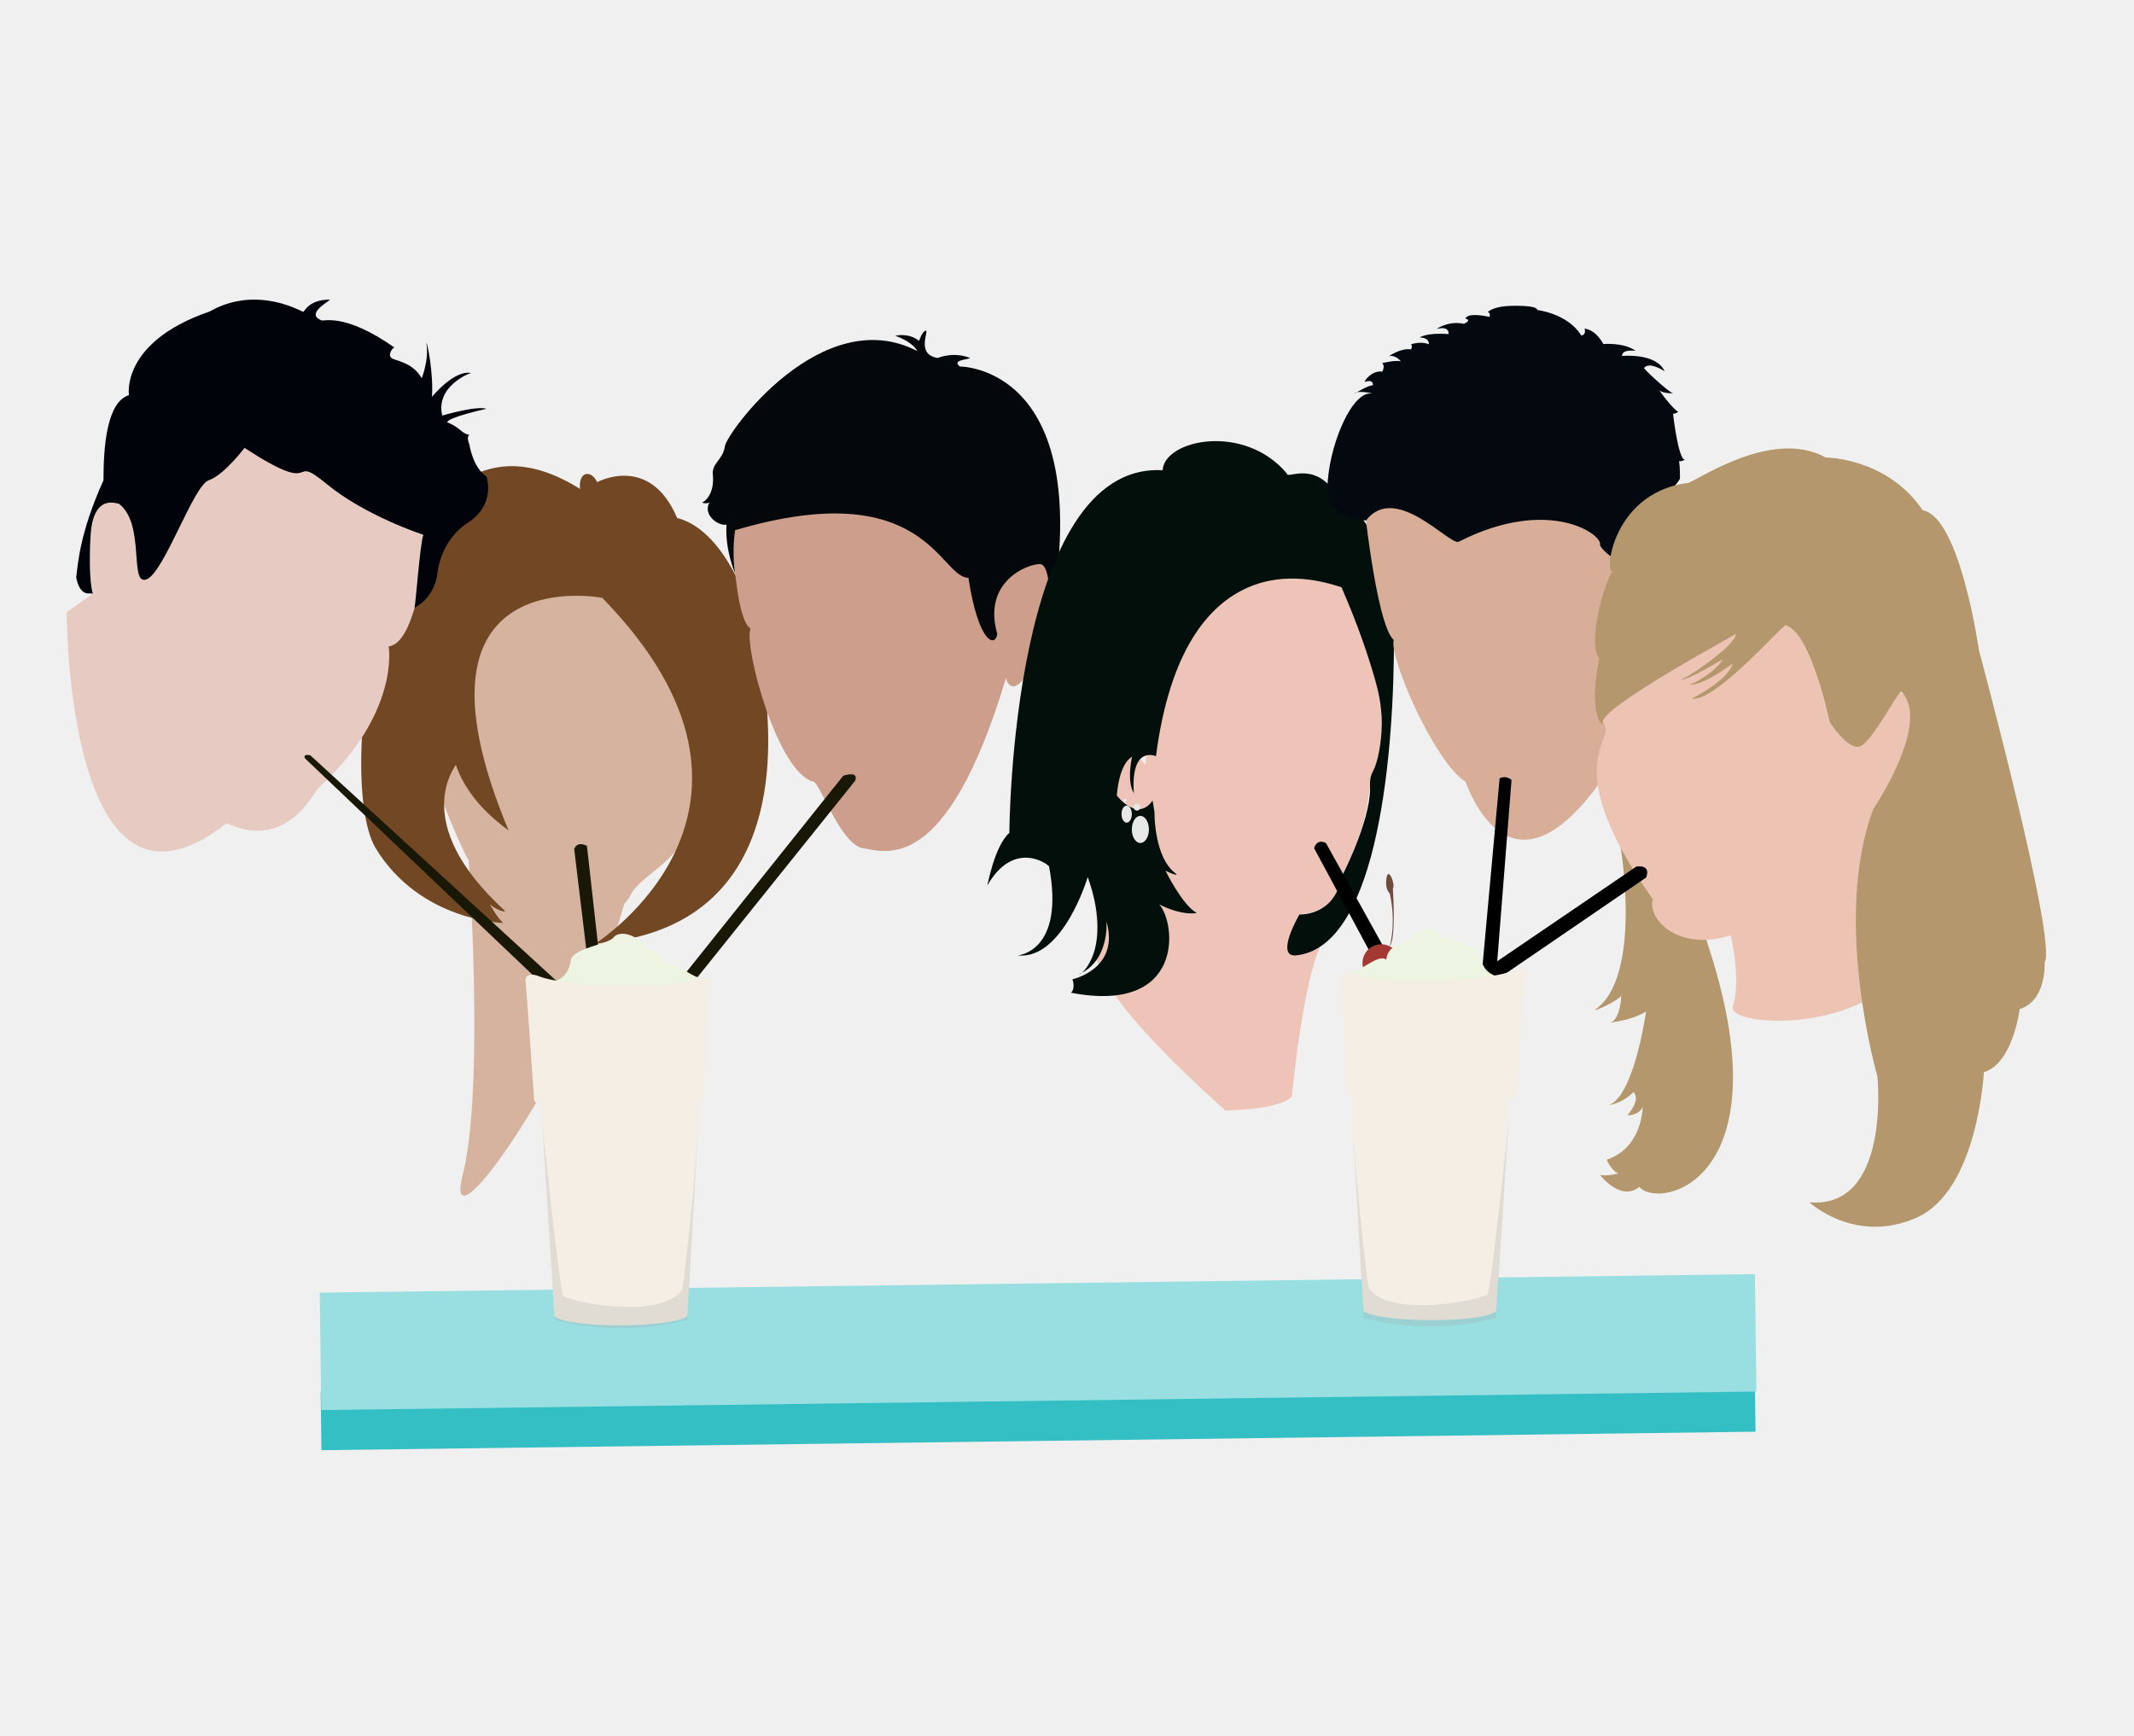
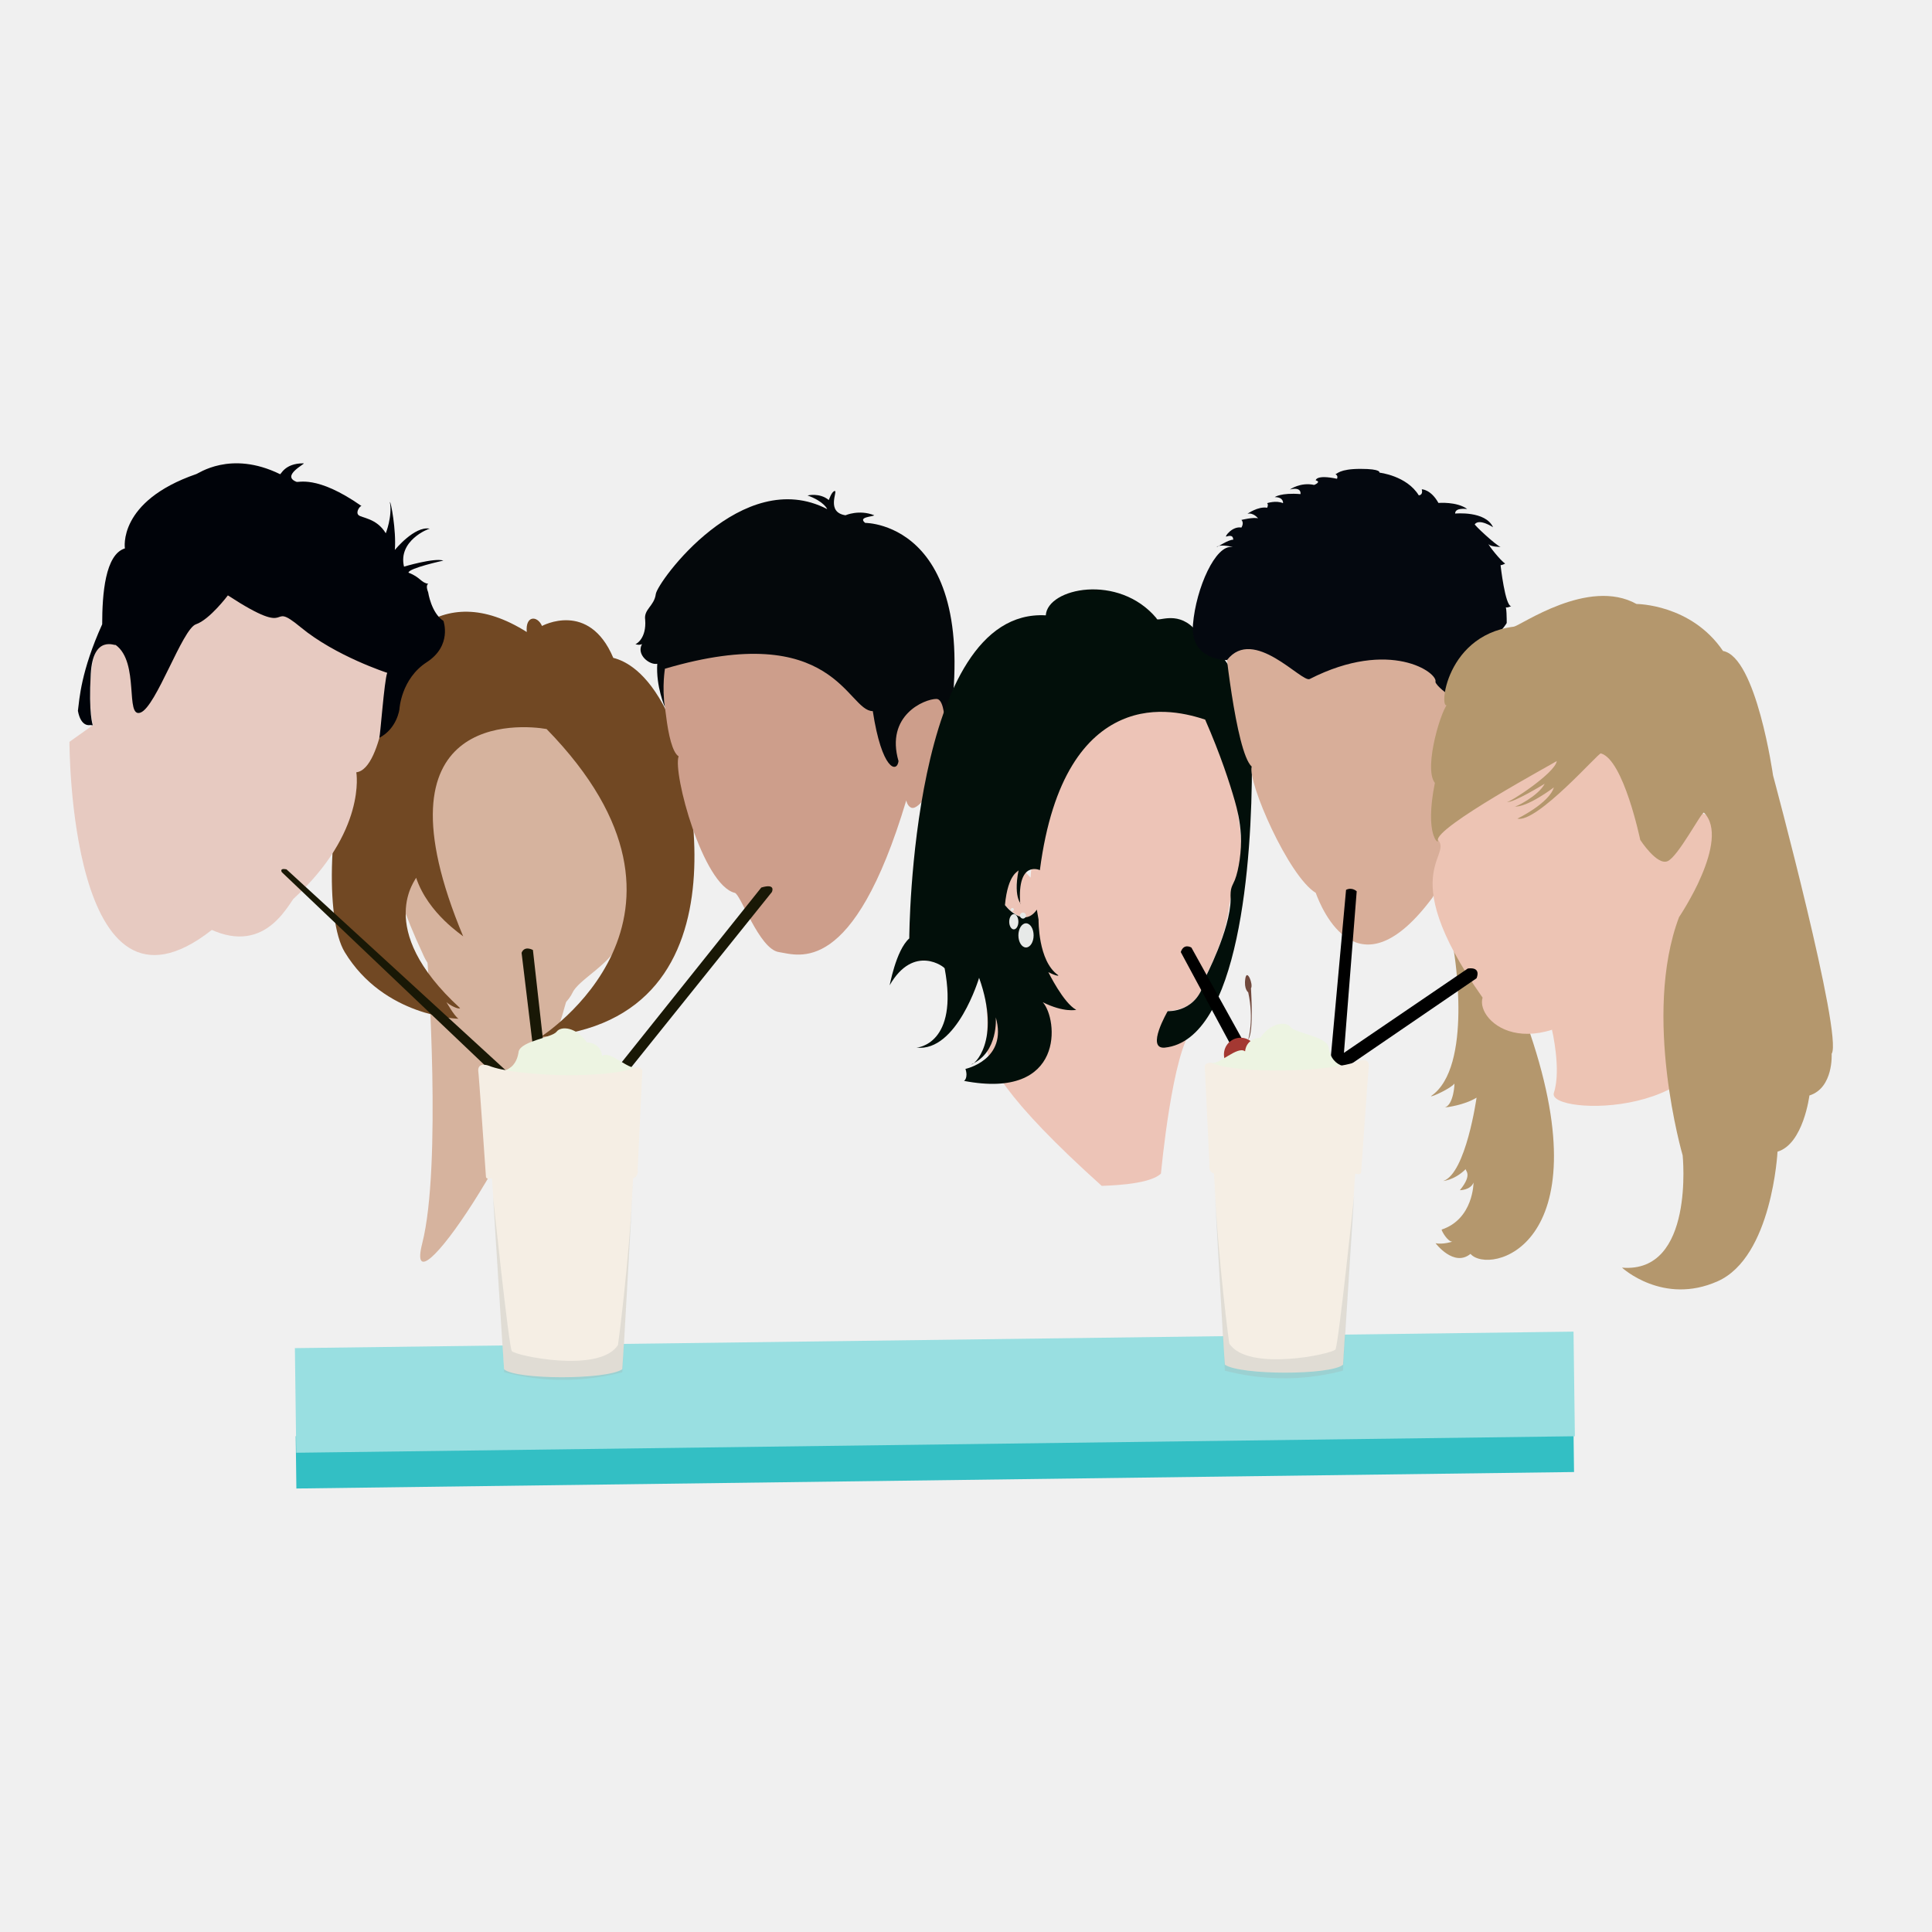
- <svg xmlns="http://www.w3.org/2000/svg" version="1.1" id="Layer_1" x="0px" y="0px" viewBox="0 0 1573.6 1280" style="enable-background:new 0 0 1573.6 1280;" xml:space="preserve">
+ <svg xmlns="http://www.w3.org/2000/svg" version="1.1" id="Layer_1" x="0px" y="0px" viewBox="0 0 1020 1020" style="enable-background:new 0 0 1020 1020;" xml:space="preserve">
  <style type="text/css">
	.st0{display:none;}
	.st1{display:inline;fill:#FFFFFF;}
	.st2{display:inline;fill:#CD9E8B;}
	.st3{display:inline;fill:#000309;}
	.st4{font-family:'BrandonGrotesque-Black';}
	.st5{font-size:36px;}
- 	.st6{letter-spacing:4;}
+ 	.st6{letter-spacing:3;}
	.st7{font-size:24px;}
- 	.st8{letter-spacing:3;}
- 	.st9{fill:#33BFC4;}
- 	.st10{fill:#99DFE1;}
- 	.st11{fill:#D6B39E;}
- 	.st12{fill:#714823;}
- 	.st13{fill:#E7CAC1;}
- 	.st14{fill:#000309;}
- 	.st15{fill:#CD9E8B;}
- 	.st16{fill:#04080B;}
- 	.st17{fill:#EDC4B7;}
- 	.st18{fill:#020F0A;}
- 	.st19{fill:#E7E9E8;}
- 	.st20{fill:#D8AE99;}
- 	.st21{fill:#04080F;}
- 	.st22{fill:#EDC4B4;}
- 	.st23{fill:#B4976D;}
- 	.st24{fill:#191806;}
- 	.st25{fill:#EDF4E2;}
- 	.st26{fill:#F5EEE4;}
- 	.st27{opacity:0.25;fill:#A1A8A5;enable-background:new    ;}
- 	.st28{fill:#A43832;}
- 	.st29{fill:#71493D;}
+ 	.st8{fill:#33BFC4;}
+ 	.st9{fill:#99DFE1;}
+ 	.st10{fill:#D6B39E;}
+ 	.st11{fill:#714823;}
+ 	.st12{fill:#E7CAC1;}
+ 	.st13{fill:#000309;}
+ 	.st14{fill:#CD9E8B;}
+ 	.st15{fill:#04080B;}
+ 	.st16{fill:#EDC4B7;}
+ 	.st17{fill:#020F0A;}
+ 	.st18{fill:#E7E9E8;}
+ 	.st19{fill:#D8AE99;}
+ 	.st20{fill:#04080F;}
+ 	.st21{fill:#EDC4B4;}
+ 	.st22{fill:#B4976D;}
+ 	.st23{fill:#191806;}
+ 	.st24{fill:#EDF4E2;}
+ 	.st25{fill:#F5EEE4;}
+ 	.st26{opacity:0.25;fill:#A1A8A5;enable-background:new    ;}
+ 	.st27{fill:#A43832;}
+ 	.st28{fill:#71493D;}
</style>
  <g id="Reference" class="st0">
</g>
  <g id="BG" class="st0">
-     <rect id="Blue" x="-173.2" class="st1" width="1920" height="1280" />
-     <path id="Ross_x27_s_Neck" class="st2" d="M708.9,615.2c0,0,4.4,17.2,63.4-4.8c3-4,0.3-53.8-16.3-76.9S663.4,548,708.9,615.2" />
+     <rect id="Blue" x="-450" y="-130" class="st1" width="1920" height="1280" />
+     <path id="Ross_x27_s_Neck" class="st2" d="M432.1,485.2c0,0,4.4,17.2,63.4-4.8c3-4,0.3-53.8-16.3-76.9S386.6,418,432.1,485.2" />
  </g>
  <g id="Text" class="st0">
-     <text transform="matrix(1 0 0 1 515.3741 1106.217)" class="st3 st4 st5 st6">I’LL BE THERE FOR YOU</text>
-     <text transform="matrix(1 0 0 1 685.9222 187.2168)" class="st3 st4 st5 st6">FRIENDS</text>
-     <text transform="matrix(1 0 0 1 706.7823 216.0168)" class="st3 st4 st7 st8">1994-2004</text>
+     <text transform="matrix(1 0 0 1 238.5741 976.2168)" class="st3 st4 st5 st6">I’LL BE THERE FOR YOU</text>
+     <text transform="matrix(1 0 0 1 409.1222 57.2168)" class="st3 st4 st5 st6">FRIENDS</text>
+     <text transform="matrix(1 0 0 1 429.9823 86.0168)" class="st3 st4 st7 st6">1994-2004</text>
  </g>
  <g id="Table">
-     <rect id="Bottom" x="236.7" y="1019.4" transform="matrix(0.9999 -1.290066e-02 1.290066e-02 0.9999 -13.3663 9.962)" class="st9" width="1057.6" height="43.3" />
-     <rect id="Top" x="236.3" y="946.5" transform="matrix(0.9999 -1.290066e-02 1.290066e-02 0.9999 -12.7052 9.9578)" class="st10" width="1058.4" height="86.6" />
+     <rect id="Bottom" x="156.27" y="753.9" transform="matrix(0.9999 -0.0129 0.0129 0.9999 -9.863 6.4314)" class="st8" width="674.61" height="27.62" />
+     <rect id="Top" x="156.02" y="707.4" transform="matrix(0.9999 -0.0129 0.0129 0.9999 -9.4413 6.4287)" class="st9" width="675.12" height="55.24" />
  </g>
  <g id="Rachel">
-     <path id="Face_00000165215981469652447690000001712876044890071938_" class="st11" d="M341.8,627.3c10,23.8,33.3,24.5,53.4,49.6   c10,12.6,57.8,7.5,70.3-17.6c5-11.3,32.6-23.8,40.2-43.9c7.5-20.1,20.6-37.6-7.9-148.7C469.3,355.5,219.4,366.8,341.8,627.3z" />
-     <path id="Neck_00000168808589113193851130000016148125485829520061_" class="st11" d="M345.6,634.5c0,0,11.9,168-4.4,232   c-16.3,64,88.6-86.6,119-199.6S345.6,634.5,345.6,634.5z" />
-     <path id="Hair_00000109026599716188606680000012346897763147777958_" class="st12" d="M439.1,695.8c0,0,156.9-99.2,5-254.9   c-21.3-3.8-146.8-14.4-69,171.7c0-0.7-28.9-18.5-39-48.7c1.3,0-36.4,41.4,36.4,108c-1.3,1.3-8.8-2.5-11.3-5c0,0,6.3,11.3,10,13.8   c0,0-61.5-1.3-94.2-55.2c-32.6-54,7.5-355.3,150.7-264.9c-1.3-13.8,8.8-13.8,12.6-5c0,0,38.9-21.3,59,26.4   c10,2.5,27.6,11.3,43.9,43.9C559.6,458.5,621.2,682,439.1,695.8z" />
+     <path id="Face_00000165215981469652447690000001712876044890071938_" class="st10" d="M223.31,503.79   c6.38,15.18,21.24,15.63,34.06,31.64c6.38,8.04,36.87,4.78,44.84-11.23c3.19-7.21,20.79-15.18,25.64-28   c4.78-12.82,13.14-23.98-5.04-94.85C304.64,330.42,145.24,337.63,223.31,503.79z" />
+     <path id="Neck_00000168808589113193851130000016148125485829520061_" class="st10" d="M225.74,508.39c0,0,7.59,107.16-2.81,147.99   c-10.4,40.82,56.52-55.24,75.91-127.32S225.74,508.39,225.74,508.39z" />
+     <path id="Hair_00000109026599716188606680000012346897763147777958_" class="st11" d="M285.38,547.49c0,0,100.08-63.28,3.19-162.6   c-13.59-2.42-93.64-9.19-44.01,109.52c0-0.45-18.43-11.8-24.88-31.06c0.83,0-23.22,26.41,23.22,68.89   c-0.83,0.83-5.61-1.59-7.21-3.19c0,0,4.02,7.21,6.38,8.8c0,0-39.23-0.83-60.09-35.21c-20.79-34.45,4.78-226.64,96.13-168.97   c-0.83-8.8,5.61-8.8,8.04-3.19c0,0,24.81-13.59,37.63,16.84c6.38,1.59,17.61,7.21,28,28C362.24,396.12,401.54,538.69,285.38,547.49   z" />
  </g>
  <g id="Chandler">
-     <path id="Neck" class="st13" d="M75.6,432.7l-26.4,18.8c0,0-0.4,248.6,117.8,155.7C166.3,607.3,75.6,432.7,75.6,432.7z" />
-     <path id="Face" class="st13" d="M87.6,458.5c0,0-21.3,6.3-21.3-46.5s16.3-41.2,21.3-40.7s17.9,22.7,19.6,43   c0.9,0.5,55.7-90.2,55.7-90.2s90.8-26.1,151.5,67.3c0.8,1-5.2,82.8-27.8,85.3c0,0,8.8,49-52.1,104.8c-8.8,12.6-32.6,55.2-89.1,12.6   C88.8,551.4,85.1,516.2,87.6,458.5z" />
-     <path id="Hair" class="st14" d="M66.2,437.6c0,0-7.5,2-10-11.8c1.3-10,2.5-32.6,20.1-71.6c0-25.1,2.5-57.8,18.8-62.8   c0,0-6.3-38.9,59-61.5c1.3,0,28.2-20.1,69.3,0c0.7,1.3,3.3-9.1,19.7-8.9c1.5,0.3-18.7,10.2-6.2,15.2c1.3,1.3,16.3-6.3,54,20.1   c-1.3,0-5,5-2.5,7.5s15.1,2.5,22.6,15.1c0,0,5.6-14,3.4-25.8c0.7-1.1,5.4,23.3,4.1,39.6c0,0,16.3-20.1,28.9-17.6   c-1.3,0-26.4,10-21.3,31.4c0,0,25.1-7.5,32.6-5c0,0-28.9,6.3-28.9,10c10,3.8,10.2,8.3,16.4,9.2c0,0-2.6,0.9-0.1,7.1   c0,0,2.5,17,12.6,23.6c0,0,7.5,20.4-13.8,34.2c-21.3,13.8-22.6,38.9-22.6,38.9s-1.9,16-16.7,23.7c0.7,0.3,4.1-47.6,6.6-53.8   c0,0-42.7-13.8-71.6-37.7c-28.9-23.9-2.5,11.3-60.3-26.4c0,0-15.1,20.1-26.4,23.9S121,422.5,108,427.3c-13.1,4.8-0.5-41.5-20.6-56   c0,1.1-18.7-9.1-20.6,24s1.7,42.5,1.7,42.5L66.2,437.6z" />
+     <path id="Neck" class="st12" d="M53.51,379.66l-16.84,11.99c0,0-0.26,158.58,75.14,99.32C111.37,491.04,53.51,379.66,53.51,379.66z   " />
+     <path id="Face" class="st12" d="M61.17,396.12c0,0-13.59,4.02-13.59-29.66s10.4-26.28,13.59-25.96s11.42,14.48,12.5,27.43   c0.57,0.32,35.53-57.54,35.53-57.54s57.92-16.65,96.64,42.93c0.51,0.64-3.32,52.82-17.73,54.41c0,0,5.61,31.26-33.23,66.85   c-5.61,8.04-20.79,35.21-56.83,8.04C61.93,455.38,59.57,432.93,61.17,396.12z" />
+     <path id="Hair" class="st13" d="M47.51,382.79c0,0-4.78,1.28-6.38-7.53c0.83-6.38,1.59-20.79,12.82-45.67   c0-16.01,1.59-36.87,11.99-40.06c0,0-4.02-24.81,37.63-39.23c0.83,0,17.99-12.82,44.2,0c0.45,0.83,2.1-5.8,12.57-5.68   c0.96,0.19-11.93,6.51-3.95,9.7c0.83,0.83,10.4-4.02,34.45,12.82c-0.83,0-3.19,3.19-1.59,4.78s9.63,1.59,14.42,9.63   c0,0,3.57-8.93,2.17-16.46c0.45-0.7,3.44,14.86,2.62,25.26c0,0,10.4-12.82,18.43-11.23c-0.83,0-16.84,6.38-13.59,20.03   c0,0,16.01-4.78,20.79-3.19c0,0-18.43,4.02-18.43,6.38c6.38,2.42,6.51,5.29,10.46,5.87c0,0-1.66,0.57-0.06,4.53   c0,0,1.59,10.84,8.04,15.05c0,0,4.78,13.01-8.8,21.82c-13.59,8.8-14.42,24.81-14.42,24.81s-1.21,10.21-10.65,15.12   c0.45,0.19,2.62-30.36,4.21-34.32c0,0-27.24-8.8-45.67-24.05s-1.59,7.21-38.46-16.84c0,0-9.63,12.82-16.84,15.25   c-7.21,2.42-20.99,43.57-29.28,46.63c-8.36,3.06-0.32-26.47-13.14-35.72c0,0.7-11.93-5.8-13.14,15.31s1.08,27.11,1.08,27.11   L47.51,382.79z" />
  </g>
  <g id="Ross">
-     <path id="Face_00000095327697513123123530000003548512139281792440_" class="st15" d="M542.1,390.7c-4,10.7-0.6,26.5,0.9,39.2   c1.9,15.7,5.3,30.5,10.4,33.6c-5,13.8,20.1,106.7,46.5,113c5,1.3,20.1,46.5,36.4,49c16.3,2.5,61.5,21.3,105.5-125.5   c0.8,3.4,2.4,5.4,4.4,6.1c9.6,3.2,40.8-50,27-87.7c-12.2-33.3-54.5-42.5-90.4-50.2C628,356.3,553.7,359.9,542.1,390.7z" />
-     <path id="Hair_00000014618633640300093200000016916946954615223437_" class="st16" d="M542,422.7c0,0-7.5-17-6.3-35.8   c-6.3,1.3-17.6-7.5-12.6-16.3c0,0-2.3,1.3-5.5,0c1,0,9.3-5,8.1-20.1c-1.3-8.8,7.5-11.3,8.8-21.3s71.6-106.7,141.9-70.3   c0,0-2.5-6.3-16.3-11.3c0,0,10-2.5,17.6,3.8c0,0,2.5-7.5,5-7.5s-7.5,17.6,8.8,20.1c0,0,11.3-5,23.8,0c-1.3,1.3-13.8,1.3-7.5,6.3   c0,0,103-0.8,65.9,191.1c0-0.5,3.1-45.4-6.9-45.4s-42.4,13.6-31.4,51.5c-1.3,10-13.8,7.5-21.3-41.4c-21.3,0-31.4-76.6-172-35.1   C542.1,390.7,539.5,405.8,542,422.7z" />
+     <path id="Face_00000095327697513123123530000003548512139281792440_" class="st14" d="M351.08,352.87c-2.55,6.83-0.38,16.9,0.57,25   c1.21,10.01,3.38,19.46,6.63,21.43c-3.19,8.8,12.82,68.06,29.66,72.08c3.19,0.83,12.82,29.66,23.22,31.26   c10.4,1.59,39.23,13.59,67.3-80.05c0.51,2.17,1.53,3.44,2.81,3.89c6.12,2.04,26.03-31.89,17.22-55.94   c-7.78-21.24-34.76-27.11-57.66-32.02C405.88,330.93,358.48,333.23,351.08,352.87z" />
+     <path id="Hair_00000014618633640300093200000016916946954615223437_" class="st15" d="M351.02,373.28c0,0-4.78-10.84-4.02-22.84   c-4.02,0.83-11.23-4.78-8.04-10.4c0,0-1.47,0.83-3.51,0c0.64,0,5.93-3.19,5.17-12.82c-0.83-5.61,4.78-7.21,5.61-13.59   c0.83-6.38,45.67-68.06,90.51-44.84c0,0-1.59-4.02-10.4-7.21c0,0,6.38-1.59,11.23,2.42c0,0,1.59-4.78,3.19-4.78   s-4.78,11.23,5.61,12.82c0,0,7.21-3.19,15.18,0c-0.83,0.83-8.8,0.83-4.78,4.02c0,0,65.7-0.51,42.04,121.9   c0-0.32,1.98-28.96-4.4-28.96s-27.05,8.68-20.03,32.85c-0.83,6.38-8.8,4.78-13.59-26.41c-13.59,0-20.03-48.86-109.72-22.39   C351.08,352.87,349.42,362.5,351.02,373.28z" />
  </g>
  <g id="Monica">
-     <path id="Face_00000156547587364423049480000003274057195606676384_" class="st17" d="M849.7,590.3c0,0,3.4,56.3,85.8,80.9   c0,0,47,16,53.4-24.3c0,0,16.8-31.5,19.8-56.6c1.6-13.3,4.1-15.7,6.2-22.4c4.4-14,4.5-28.5,3.7-39.1c-0.4-5.5-1.1-9.6-1.3-10.7   c-2.1-13.2-4.6-38-6.9-87.3c-9.6-4.3-42.7-18.6-81.7-6.5c-26.8,8.3-55.6,29.2-79,75.2l-5,64.4l-20.9-22.1l-15.5,26   C808.2,567.7,838.4,614.2,849.7,590.3z" />
-     <path id="Neck_00000037686508653912463090000006912507012383720895_" class="st17" d="M952.6,808.8c0,0,9.5-103.4,26.7-120.1   L958,674.4l-108.3-84l-64.2,48.8c1.5,21.8,3.4,26.4,4.8,26.5c3.3,0.2,5.4-24.4,9.8-24.4c4.3,0,7.3,23.3,7.5,25.1   c2.3,18.4,0.7,32.5,0.6,33.3c-1.7,15.3,15,47.1,95.4,119.3C903.7,818.8,942.6,818.8,952.6,808.8z" />
-     <path id="Hair_00000150061976486173323740000011258714735081523391_" class="st18" d="M851.3,598.7c0,0-0.6,34.2,16.2,45.9   c0.9,0.8-1.6,0.8-8.1-2.5c0,0,12.5,25.6,23.1,31.2c0,0-10.1,2.5-27.7-6.3c12.6,13.8,18.8,81.2-65.3,65.1c0,0.4,3.8-2.3,1.3-9.9   c0,0,35.2-7.5,25.1-42.7c0,0,2.5,28.9-20.1,38.9c1.3,1.3,25.1-18.8,6.3-71.6c0,0-18.3,61.5-51.8,57.8c0.7,0,35-2.9,23.3-65.5   c0.5-0.8-25.5-21.1-45.6,14c0,1.3,5-28.9,16.3-38.9c0-1.3,1.3-273.7,113-267.4c1.3-22.6,60.3-35.1,91.7,2.5   c0,3.8,15.8-6.8,30.5,7.9c14.7,14.7,48.2,33.2,48.4,112.5s-10.3,228.6-72.2,234.9c-15.9,1.3,2.5-30.2,2.5-30.2s25.7,1.5,30.9-27.4   c0,0,20.9-39.9,21.2-65.2c-0.5-10,1.3-10.6,3.5-16c3.3-8.3,5.7-24.5,5-36.9c-0.7-12.5-3.2-21.9-5-28.3c-4.3-15-11.7-38-24.6-67.5   c-12.3-4-40.8-12.4-69.5,0.4c-28.5,12.7-57.1,45.8-67.3,124.2c0,0-18.8-8.8-16.3,27.6c2.5,1.3-6.3-2.5-1.3-27.6   c0,1.3-8.8,2.5-11.3,28.9c0,0,15.1,20.1,26.4,3.8L851.3,598.7z" />
+     <path id="Face_00000156547587364423049480000003274057195606676384_" class="st16" d="M547.29,480.19c0,0,2.17,35.91,54.73,51.6   c0,0,29.98,10.21,34.06-15.5c0,0,10.72-20.09,12.63-36.1c1.02-8.48,2.62-10.01,3.95-14.29c2.81-8.93,2.87-18.18,2.36-24.94   c-0.26-3.51-0.7-6.12-0.83-6.83c-1.34-8.42-2.93-24.24-4.4-55.69c-6.12-2.74-27.24-11.86-52.11-4.15   c-17.1,5.29-35.47,18.63-50.39,47.97l-3.19,41.08l-13.33-14.1l-9.89,16.58C520.82,465.78,540.08,495.44,547.29,480.19z" />
+     <path id="Neck_00000037686508653912463090000006912507012383720895_" class="st16" d="M612.93,619.57c0,0,6.06-65.96,17.03-76.61   l-13.59-9.12l-69.08-53.58l-40.95,31.13c0.96,13.91,2.17,16.84,3.06,16.9c2.11,0.13,3.44-15.56,6.25-15.56   c2.74,0,4.66,14.86,4.78,16.01c1.47,11.74,0.45,20.73,0.38,21.24c-1.08,9.76,9.57,30.04,60.85,76.1   C581.74,625.95,606.55,625.95,612.93,619.57z" />
+     <path id="Hair_00000150061976486173323740000011258714735081523391_" class="st17" d="M548.31,485.55c0,0-0.38,21.82,10.33,29.28   c0.57,0.51-1.02,0.51-5.17-1.59c0,0,7.97,16.33,14.73,19.9c0,0-6.44,1.59-17.67-4.02c8.04,8.8,11.99,51.8-41.65,41.53   c0,0.26,2.42-1.47,0.83-6.32c0,0,22.45-4.78,16.01-27.24c0,0,1.59,18.43-12.82,24.81c0.83,0.83,16.01-11.99,4.02-45.67   c0,0-11.67,39.23-33.04,36.87c0.45,0,22.33-1.85,14.86-41.78c0.32-0.51-16.27-13.46-29.09,8.93c0,0.83,3.19-18.43,10.4-24.81   c0-0.83,0.83-174.59,72.08-170.57c0.83-14.42,38.46-22.39,58.49,1.59c0,2.42,10.08-4.34,19.46,5.04   c9.38,9.38,30.75,21.18,30.87,71.76s-6.57,145.82-46.05,149.84c-10.14,0.83,1.59-19.26,1.59-19.26s16.39,0.96,19.71-17.48   c0,0,13.33-25.45,13.52-41.59c-0.32-6.38,0.83-6.76,2.23-10.21c2.1-5.29,3.64-15.63,3.19-23.54c-0.45-7.97-2.04-13.97-3.19-18.05   c-2.74-9.57-7.46-24.24-15.69-43.06c-7.85-2.55-26.03-7.91-44.33,0.26c-18.18,8.1-36.42,29.21-42.93,79.22   c0,0-11.99-5.61-10.4,17.61c1.59,0.83-4.02-1.59-0.83-17.61c0,0.83-5.61,1.59-7.21,18.43c0,0,9.63,12.82,16.84,2.42L548.31,485.55z   " />
    <g id="Earrings">
-       <ellipse id="bottom_2" class="st19" cx="840.9" cy="611.7" rx="6.3" ry="10" />
-       <ellipse id="bottom_1" class="st19" cx="830.8" cy="600.4" rx="3.8" ry="6.3" />
-       <circle id="top_2" class="st19" cx="838.4" cy="595.3" r="2.5" />
-       <circle id="top_1" class="st19" cx="829.6" cy="590.3" r="1.3" />
+       <ellipse id="bottom_2" class="st18" cx="541.68" cy="493.84" rx="4.02" ry="6.38" />
+       <ellipse id="bottom_1" class="st18" cx="535.24" cy="486.64" rx="2.42" ry="4.02" />
+       <circle id="top_2" class="st18" cx="540.08" cy="483.38" r="1.59" />
+       <circle id="top_1" class="st18" cx="534.47" cy="480.19" r="0.83" />
    </g>
  </g>
  <g id="Joey">
-     <path id="Head" class="st20" d="M1027.7,472c-3.5,12.8,30.4,90.7,53,104.5c5,13.8,35.2,86.6,96.7,3.8   c6.3-8.8,21.3-133.1,12.6-168.2l8.8-33.9l-194-16.3C1004.7,361.8,1014.3,459.8,1027.7,472z" />
-     <path id="Hair_00000022527604520250963200000013905405642474540977_" class="st21" d="M1075.7,399.5c-6.5,3.3-46.5-44-68.4-15.7   c0,0-30.7,0.6-28.2-29.5s18.8-66.5,32.6-64c1.3,0-9.8-2.8-13.1-0.1c1,0.2,9.3-6.1,14.3-6.1c-1.3,1.3,1.3-5-6.3-2.5   c-1.3,0,5-8.8,12.6-7.5c0,0,2.5-3.8,0-6.3c0,0,10-2.5,13.8-1.3c0,0-3.8-5-8.8-3.8c0,0,8.8-6.3,16.3-5c0,0,1.3-2.5,0-3.8   c0,0,7.4-2.5,13.1,0c0.1,0,0.7-5-6.8-5c0,0,5-3.8,21.3-2.5c0,0,1.3-6.3-8.8-3.8c0,0,8.8-6.3,20.1-3.8c0,0,6.3-2.5,1.3-3.8   c0,0,0-5,17.6-1.3c0,0,1.3-2.5-1.3-3.8c1.3,0,3.1-4.4,20.7-4.4s15.7,3.1,15.7,3.1s22.6,2.5,32.6,18.8c0,0,3.8,0,2.5-5   c0,0,7.5,0,13.8,11.3c0,0,15.1-1.3,23.8,5c-1.3,0-10-1.3-10,3.8c0,0,25.1-2.5,31.4,11.3c0,0-11.3-7.5-15.1-2.5   c-1.3,0,17.6,17.6,21.3,18.8c0,0-8.8,0-10-2.5c0,1.3,10,13.8,13.8,16.3c0,0-2.5,1.3-3.8,1.3c0,0,3.8,33.9,8.8,33.9c0,0-5,2.5-5,0   c1.3,0,1.3,11.3,1.3,13.8s-49,59-49,59s-8.8-6.3-10-10C1182.4,394.5,1142.2,365.6,1075.7,399.5z" />
+     <path id="Head" class="st19" d="M660.84,404.73c-2.23,8.16,19.39,57.86,33.81,66.66c3.19,8.8,22.45,55.24,61.68,2.42   c4.02-5.61,13.59-84.9,8.04-107.29l5.61-21.62l-123.75-10.4C646.16,334.44,652.29,396.95,660.84,404.73z" />
+     <path id="Hair_00000022527604520250963200000013905405642474540977_" class="st20" d="M691.45,358.49   c-4.15,2.1-29.66-28.07-43.63-10.01c0,0-19.58,0.38-17.99-18.82c1.59-19.2,11.99-42.42,20.79-40.82c0.83,0-6.25-1.79-8.36-0.06   c0.64,0.13,5.93-3.89,9.12-3.89c-0.83,0.83,0.83-3.19-4.02-1.59c-0.83,0,3.19-5.61,8.04-4.78c0,0,1.59-2.42,0-4.02   c0,0,6.38-1.59,8.8-0.83c0,0-2.42-3.19-5.61-2.42c0,0,5.61-4.02,10.4-3.19c0,0,0.83-1.59,0-2.42c0,0,4.72-1.59,8.36,0   c0.06,0,0.45-3.19-4.34-3.19c0,0,3.19-2.42,13.59-1.59c0,0,0.83-4.02-5.61-2.42c0,0,5.61-4.02,12.82-2.42c0,0,4.02-1.59,0.83-2.42   c0,0,0-3.19,11.23-0.83c0,0,0.83-1.59-0.83-2.42c0.83,0,1.98-2.81,13.2-2.81c11.23,0,10.01,1.98,10.01,1.98s14.42,1.59,20.79,11.99   c0,0,2.42,0,1.59-3.19c0,0,4.78,0,8.8,7.21c0,0,9.63-0.83,15.18,3.19c-0.83,0-6.38-0.83-6.38,2.42c0,0,16.01-1.59,20.03,7.21   c0,0-7.21-4.78-9.63-1.59c-0.83,0,11.23,11.23,13.59,11.99c0,0-5.61,0-6.38-1.59c0,0.83,6.38,8.8,8.8,10.4c0,0-1.59,0.83-2.42,0.83   c0,0,2.42,21.62,5.61,21.62c0,0-3.19,1.59-3.19,0c0.83,0,0.83,7.21,0.83,8.8s-31.26,37.63-31.26,37.63s-5.61-4.02-6.38-6.38   C759.52,355.3,733.87,336.86,691.45,358.49z" />
  </g>
  <g id="Phoebe">
-     <path id="Neck_00000065034185896754898600000014580017605595414423_" class="st22" d="M1276.2,689.7c0,0,7.9,33.2,1.6,52.3   s145.7,22.2,133.1-71c1.1,0.6-18.7-13.1-29.4-74.5S1276.2,689.7,1276.2,689.7z" />
-     <path id="Bottom_Hair" class="st23" d="M1195.1,625.2c0,0,16.1,95.7-19,119.5c0.1,1.3,17.2-6.9,19.3-10.3c0.4-0.7-0.5,17.8-8,19.7   c1.3,0,16.3-1.9,26.4-8.1c0,0-8.8,62.8-27.6,69c-1.3,0,8.8,0,18.8-10c-1.3,1.3,6.3,3.8-5,17.6c0,0,8.8,0,11.3-6.3   c0,0,0,30.1-26.4,38.9c0,1.3,5,10,8.8,10c0,0-7.5,2.5-13.8,1.3c0,0,15.1,20.1,28.9,8.8c15.1,17.6,109.2-5,49.4-182.2   C1203.2,530.3,1195.1,625.2,1195.1,625.2z" />
-     <path id="Face_00000011716400750872459330000004696926628442920636_" class="st22" d="M1178.6,529.9   c22.6,15.2-37.6,22.8,40.2,133.3c-6.3,20.1,43.9,64.5,121.1-18.6c0,0,20.8-24.1,23.9-51.7c3.6,2.9,9,6.2,14.4,5   c6.5-1.3,8.5-7.8,18.8-28.9c10.7-21.8,13.5-25,13.8-33.9c0.1-3.7,0.7-18.5-7.2-23.2c-8-4.7-23.5,1.8-36.1,18l-35.7-105.3   l-141.9,60.3L1178.6,529.9z" />
-     <path class="st23" d="M1181.8,533.2c1.1,3.6-11.3-3.8-2.5-47.7c-10-12.6,6.6-65.2,11.4-65.9c-8.6,13.2-5.9-55.8,53.8-63.4   c5.8-0.8,61.8-41,101.7-18.8c0,0,45.2,0,71.6,38.9c27.6,5,41.4,103,41.4,103s58.1,216,48.5,230.4c0,0,1.7,28.2-18.4,34.5   c0,0-5,40.2-26.4,46.5c0,0-4.4,87.3-49.6,107.3c-45.2,20.1-79.1-11.3-79.1-11.3c60.3,5,50.2-92.9,50.2-92.9s-33.7-115.7-3-197.2   c0,0,43.2-63.9,20.6-86.5c-2.5,0-21.3,36.4-30.1,40.2s-22.6-17.6-22.6-17.6s-13.8-66.5-32.6-71.6c-1.3-1.3-52.7,57.8-69.1,54   c0,0,26.4-12.8,30.2-25.9c-0.1,0.2-22.6,17.1-32.7,15.8c0,1.3,20.1-8.8,25.1-18.8c0,0-26.4,16.3-31.4,15.1   c1.3,1.3,40.2-23.9,41.4-33.9C1279.1,468.5,1178.6,522.5,1181.8,533.2z" />
+     <path id="Neck_00000065034185896754898600000014580017605595414423_" class="st21" d="M819.35,543.6c0,0,5.04,21.18,1.02,33.36   s92.94,14.16,84.9-45.29c0.7,0.38-11.93-8.36-18.75-47.52C879.69,444.98,819.35,543.6,819.35,543.6z" />
+     <path id="Bottom_Hair" class="st22" d="M767.62,502.45c0,0,10.27,61.04-12.12,76.23c0.06,0.83,10.97-4.4,12.31-6.57   c0.26-0.45-0.32,11.35-5.1,12.57c0.83,0,10.4-1.21,16.84-5.17c0,0-5.61,40.06-17.61,44.01c-0.83,0,5.61,0,11.99-6.38   c-0.83,0.83,4.02,2.42-3.19,11.23c0,0,5.61,0,7.21-4.02c0,0,0,19.2-16.84,24.81c0,0.83,3.19,6.38,5.61,6.38c0,0-4.78,1.59-8.8,0.83   c0,0,9.63,12.82,18.43,5.61c9.63,11.23,69.66-3.19,31.51-116.22C772.78,441.92,767.62,502.45,767.62,502.45z" />
+     <path id="Face_00000011716400750872459330000004696926628442920636_" class="st21" d="M757.09,441.67   c14.42,9.7-23.98,14.54,25.64,85.03c-4.02,12.82,28,41.14,77.25-11.86c0,0,13.27-15.37,15.25-32.98c2.3,1.85,5.74,3.95,9.19,3.19   c4.15-0.83,5.42-4.98,11.99-18.43c6.83-13.91,8.61-15.95,8.8-21.62c0.06-2.36,0.45-11.8-4.59-14.8c-5.1-3-14.99,1.15-23.03,11.48   l-22.77-67.17l-90.52,38.46L757.09,441.67z" />
+     <path class="st22" d="M759.13,443.77c0.7,2.3-7.21-2.42-1.59-30.43c-6.38-8.04,4.21-41.59,7.27-42.04   c-5.49,8.42-3.76-35.59,34.32-40.44c3.7-0.51,39.42-26.15,64.87-11.99c0,0,28.83,0,45.67,24.81c17.61,3.19,26.41,65.7,26.41,65.7   s37.06,137.78,30.94,146.97c0,0,1.08,17.99-11.74,22.01c0,0-3.19,25.64-16.84,29.66c0,0-2.81,55.69-31.64,68.44   c-28.83,12.82-50.46-7.21-50.46-7.21c38.46,3.19,32.02-59.26,32.02-59.26s-21.5-73.8-1.91-125.79c0,0,27.56-40.76,13.14-55.18   c-1.59,0-13.59,23.22-19.2,25.64c-5.61,2.42-14.42-11.23-14.42-11.23s-8.8-42.42-20.79-45.67c-0.83-0.83-33.62,36.87-44.08,34.45   c0,0,16.84-8.16,19.26-16.52c-0.06,0.13-14.42,10.91-20.86,10.08c0,0.83,12.82-5.61,16.01-11.99c0,0-16.84,10.4-20.03,9.63   c0.83,0.83,25.64-15.25,26.41-21.62C821.2,402.5,757.09,436.94,759.13,443.77z" />
  </g>
  <g id="RCC_Milkshake">
-     <path id="Rachel_Straw" class="st24" d="M423.4,626.1l10,82.9l8.8-1.3l-9.4-83.9C432.8,623.8,425.9,619.8,423.4,626.1z" />
-     <path id="Ross_Straw" class="st24" d="M621.8,572.1L504.6,718.8l8,4l117.9-146.9C630.6,575.9,634.3,568.3,621.8,572.1z" />
-     <path id="Chandler_Straw" class="st24" d="M228.8,557l181.3,166.2l-6.8,5.8L225.1,559.5C225,559.5,222.5,555.8,228.8,557z" />
-     <path id="Whipped_Cream" class="st25" d="M399.8,724.3c0,0,18.6,3.5,21.2-16.6c2.5-8.8,27.6-11.3,31.4-16.3s16.3-3.8,25.1,8.8   c0,0,11.3,0,12.6,11.3c6.3-5,22,11.9,28.2,9.4S460.2,758.5,399.8,724.3z" />
-     <path id="Shake" class="st26" d="M518.2,720.9c-23.8,10-100.4,7.5-121.8-1.3c0,0-9-3.5-8.9,3.9c0.3-0.2,6.4,87.8,6.4,87.8   c0,1.3,1.3,2.5,5,1.3l10,158.2c10,8.8,85,8.8,97.8,0c0.4,0,9-158.2,9-158.2c5-1.3,3.8-7.5,3.8-7.5l3.8-80.3   C523.2,724.7,524.5,720.9,518.2,720.9z" />
-     <path id="Glass" class="st27" d="M399.8,828.1c0,0,13,123.8,15.5,127.6s72.8,18.8,87.9-5c0,0,8.8-64,12.6-135.6l-9,158.2   c-12.8,3.3-30.3,6.5-51.3,6.3c-18.7-0.2-34.5-3.2-46.5-6.3C405.9,924.8,402.8,876.5,399.8,828.1z" />
+     <path id="Rachel_Straw" class="st23" d="M275.37,503.03l6.38,52.88l5.61-0.83l-6-53.52C281.36,501.56,276.96,499.01,275.37,503.03z   " />
+     <path id="Ross_Straw" class="st23" d="M401.92,468.58l-74.76,93.58l5.1,2.55l75.21-93.7C407.53,471.01,409.89,466.16,401.92,468.58   z" />
+     <path id="Chandler_Straw" class="st23" d="M151.23,458.95l115.65,106.02l-4.34,3.7L148.87,460.55   C148.81,460.55,147.22,458.19,151.23,458.95z" />
+     <path id="Whipped_Cream" class="st24" d="M260.31,565.67c0,0,11.86,2.23,13.52-10.59c1.59-5.61,17.61-7.21,20.03-10.4   c2.42-3.19,10.4-2.42,16.01,5.61c0,0,7.21,0,8.04,7.21c4.02-3.19,14.03,7.59,17.99,6C339.85,561.91,298.84,587.48,260.31,565.67z" />
+     <path id="Shake" class="st25" d="M335.84,563.5c-15.18,6.38-64.04,4.78-77.69-0.83c0,0-5.74-2.23-5.68,2.49   c0.19-0.13,4.08,56.01,4.08,56.01c0,0.83,0.83,1.59,3.19,0.83l6.38,100.91c6.38,5.61,54.22,5.61,62.38,0   c0.26,0,5.74-100.91,5.74-100.91c3.19-0.83,2.42-4.78,2.42-4.78l2.42-51.22C339.03,565.92,339.85,563.5,335.84,563.5z" />
+     <path id="Glass" class="st26" d="M260.31,631.88c0,0,8.29,78.97,9.89,81.39c1.59,2.42,46.44,11.99,56.07-3.19   c0,0,5.61-40.82,8.04-86.5l-5.74,100.91c-8.16,2.1-19.33,4.15-32.72,4.02c-11.93-0.13-22.01-2.04-29.66-4.02   C264.2,693.56,262.22,662.75,260.31,631.88z" />
  </g>
  <g id="MJP_Milkshake">
-     <path id="Monica_Straw" d="M969,625.5l49.6,92.2l9.2-5.7l-50-90.2C977.7,621.7,971.5,617.9,969,625.5z" />
-     <path id="Joey_Straw" d="M1105.8,574l-13.4,147h10.7l11.5-145.8C1114.6,575.2,1110.8,571.5,1105.8,574z" />
-     <path id="Phoebe_Straw" d="M1206.6,639.1l-118.4,80.6l6.7,8.8l118.9-81.3C1213.8,647.1,1218.3,637.6,1206.6,639.1z" />
-     <circle id="Cherry" class="st28" cx="1018.5" cy="710.2" r="13.8" />
-     <path id="Cherry_Stem" class="st29" d="M1024.8,697.9c0,0,5-16.5,0-39.1c0,0-3.7-2.5-2.4-11.3c1.3-8.8,6.8,4.8,4.7,8   C1027,655.5,1029.7,691.8,1024.8,697.9z" />
-     <path id="Whipped_Cream_00000005248930476029037360000008143483495060487308_" class="st25" d="M1112.5,720.5   c0,0-18.6,3.5-21.2-16.6c-2.5-8.8-27.6-11.3-31.4-16.3s-16.3-3.8-25.1,8.8c0,0-11.3,0-12.6,11.3c-6.3-5-22,11.9-28.2,9.4   C987.8,714.6,1052,754.7,1112.5,720.5z" />
-     <path id="Shake_00000106825636885273010430000000942627846340391069_" class="st26" d="M994,717.1c23.8,10,100.4,7.5,121.8-1.3   c0,0,9.1-3.5,8.9,3.9c-0.3-0.2-6.4,87.8-6.4,87.8c0,1.3-1.3,2.5-5,1.3l-10,158.2c-10,8.8-85,8.8-97.8,0c-0.4,0-9-158.2-9-158.2   c-5-1.3-3.8-7.5-3.8-7.5l-3.8-80.3C989,720.9,987.8,717.1,994,717.1z" />
-     <path id="Glass_00000062891744608232664540000011740065602927785123_" class="st27" d="M1112.5,826.8c0,0-13,123.8-15.5,127.6   s-72.8,18.8-87.9-5c0,0-8.8-64-12.6-135.6l9,158.2c12.8,3.3,30.3,6.5,51.3,6.3c18.7-0.2,34.5-3.2,46.4-6.3   C1106.3,923.6,1109.4,875.2,1112.5,826.8z" />
+     <path id="Monica_Straw" d="M623.39,502.65l31.64,58.81l5.87-3.64l-31.89-57.54C628.94,500.22,624.99,497.8,623.39,502.65z" />
+     <path id="Joey_Straw" d="M710.65,469.8l-8.55,93.77h6.83l7.34-93C716.27,470.56,713.84,468.2,710.65,469.8z" />
+     <path id="Phoebe_Straw" d="M774.95,511.32l-75.52,51.41l4.27,5.61l75.84-51.86C779.54,516.42,782.41,510.36,774.95,511.32z" />
+     <ellipse id="Cherry" transform="matrix(0.1602 -0.9871 0.9871 0.1602 0.5663 1114.015)" class="st27" cx="654.97" cy="556.67" rx="8.8" ry="8.8" />
+     <path id="Cherry_Stem" class="st28" d="M658.99,548.83c0,0,3.19-10.52,0-24.94c0,0-2.36-1.59-1.53-7.21c0.83-5.61,4.34,3.06,3,5.1   C660.39,521.78,662.11,544.94,658.99,548.83z" />
+     <path id="Whipped_Cream_00000005248930476029037360000008143483495060487308_" class="st24" d="M714.93,563.24   c0,0-11.86,2.23-13.52-10.59c-1.59-5.61-17.61-7.21-20.03-10.4c-2.42-3.19-10.4-2.42-16.01,5.61c0,0-7.21,0-8.04,7.21   c-4.02-3.19-14.03,7.59-17.99,6C635.38,559.48,676.34,585.06,714.93,563.24z" />
+     <path id="Shake_00000106825636885273010430000000942627846340391069_" class="st25" d="M639.34,561.08   c15.18,6.38,64.04,4.78,77.69-0.83c0,0,5.8-2.23,5.68,2.49c-0.19-0.13-4.08,56.01-4.08,56.01c0,0.83-0.83,1.59-3.19,0.83   l-6.38,100.91c-6.38,5.61-54.22,5.61-62.38,0c-0.26,0-5.74-100.91-5.74-100.91c-3.19-0.83-2.42-4.78-2.42-4.78l-2.42-51.22   C636.15,563.5,635.38,561.08,639.34,561.08z" />
+     <path id="Glass_00000062891744608232664540000011740065602927785123_" class="st26" d="M714.93,631.05c0,0-8.29,78.97-9.89,81.39   c-1.59,2.42-46.44,11.99-56.07-3.19c0,0-5.61-40.82-8.04-86.5l5.74,100.91c8.16,2.1,19.33,4.15,32.72,4.02   c11.93-0.13,22.01-2.04,29.6-4.02C710.97,692.8,712.95,661.92,714.93,631.05z" />
  </g>
</svg>
